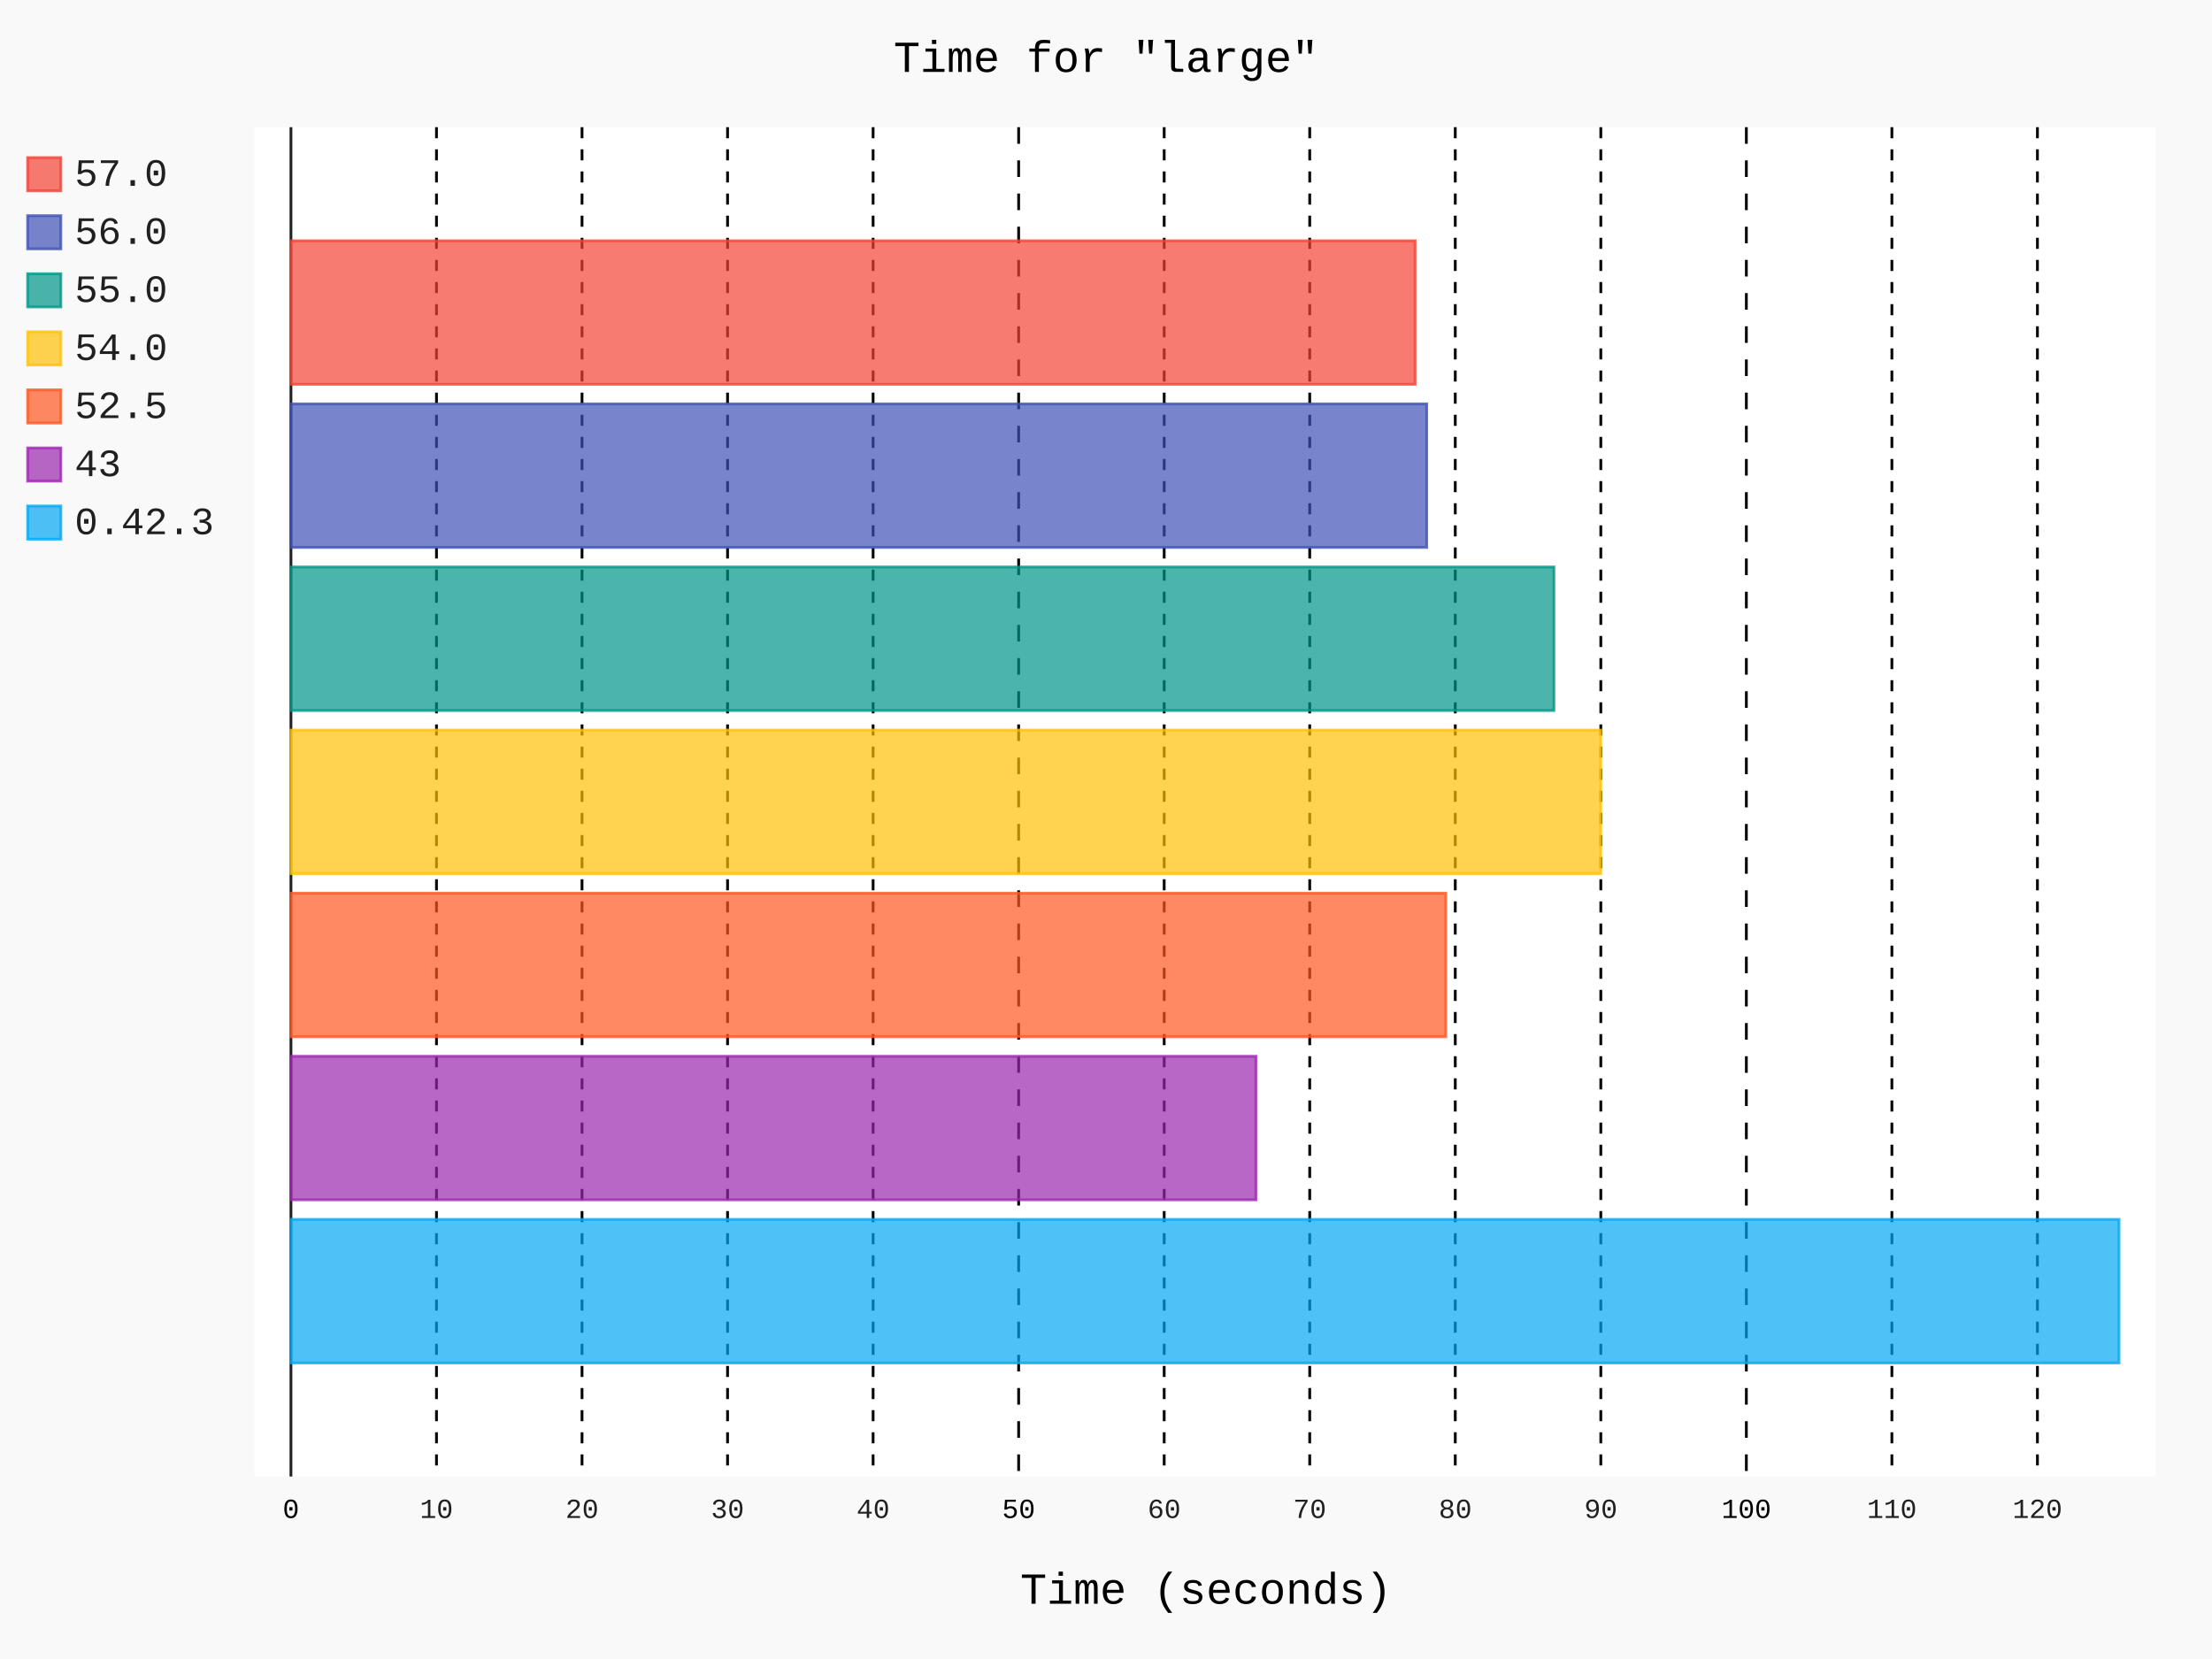
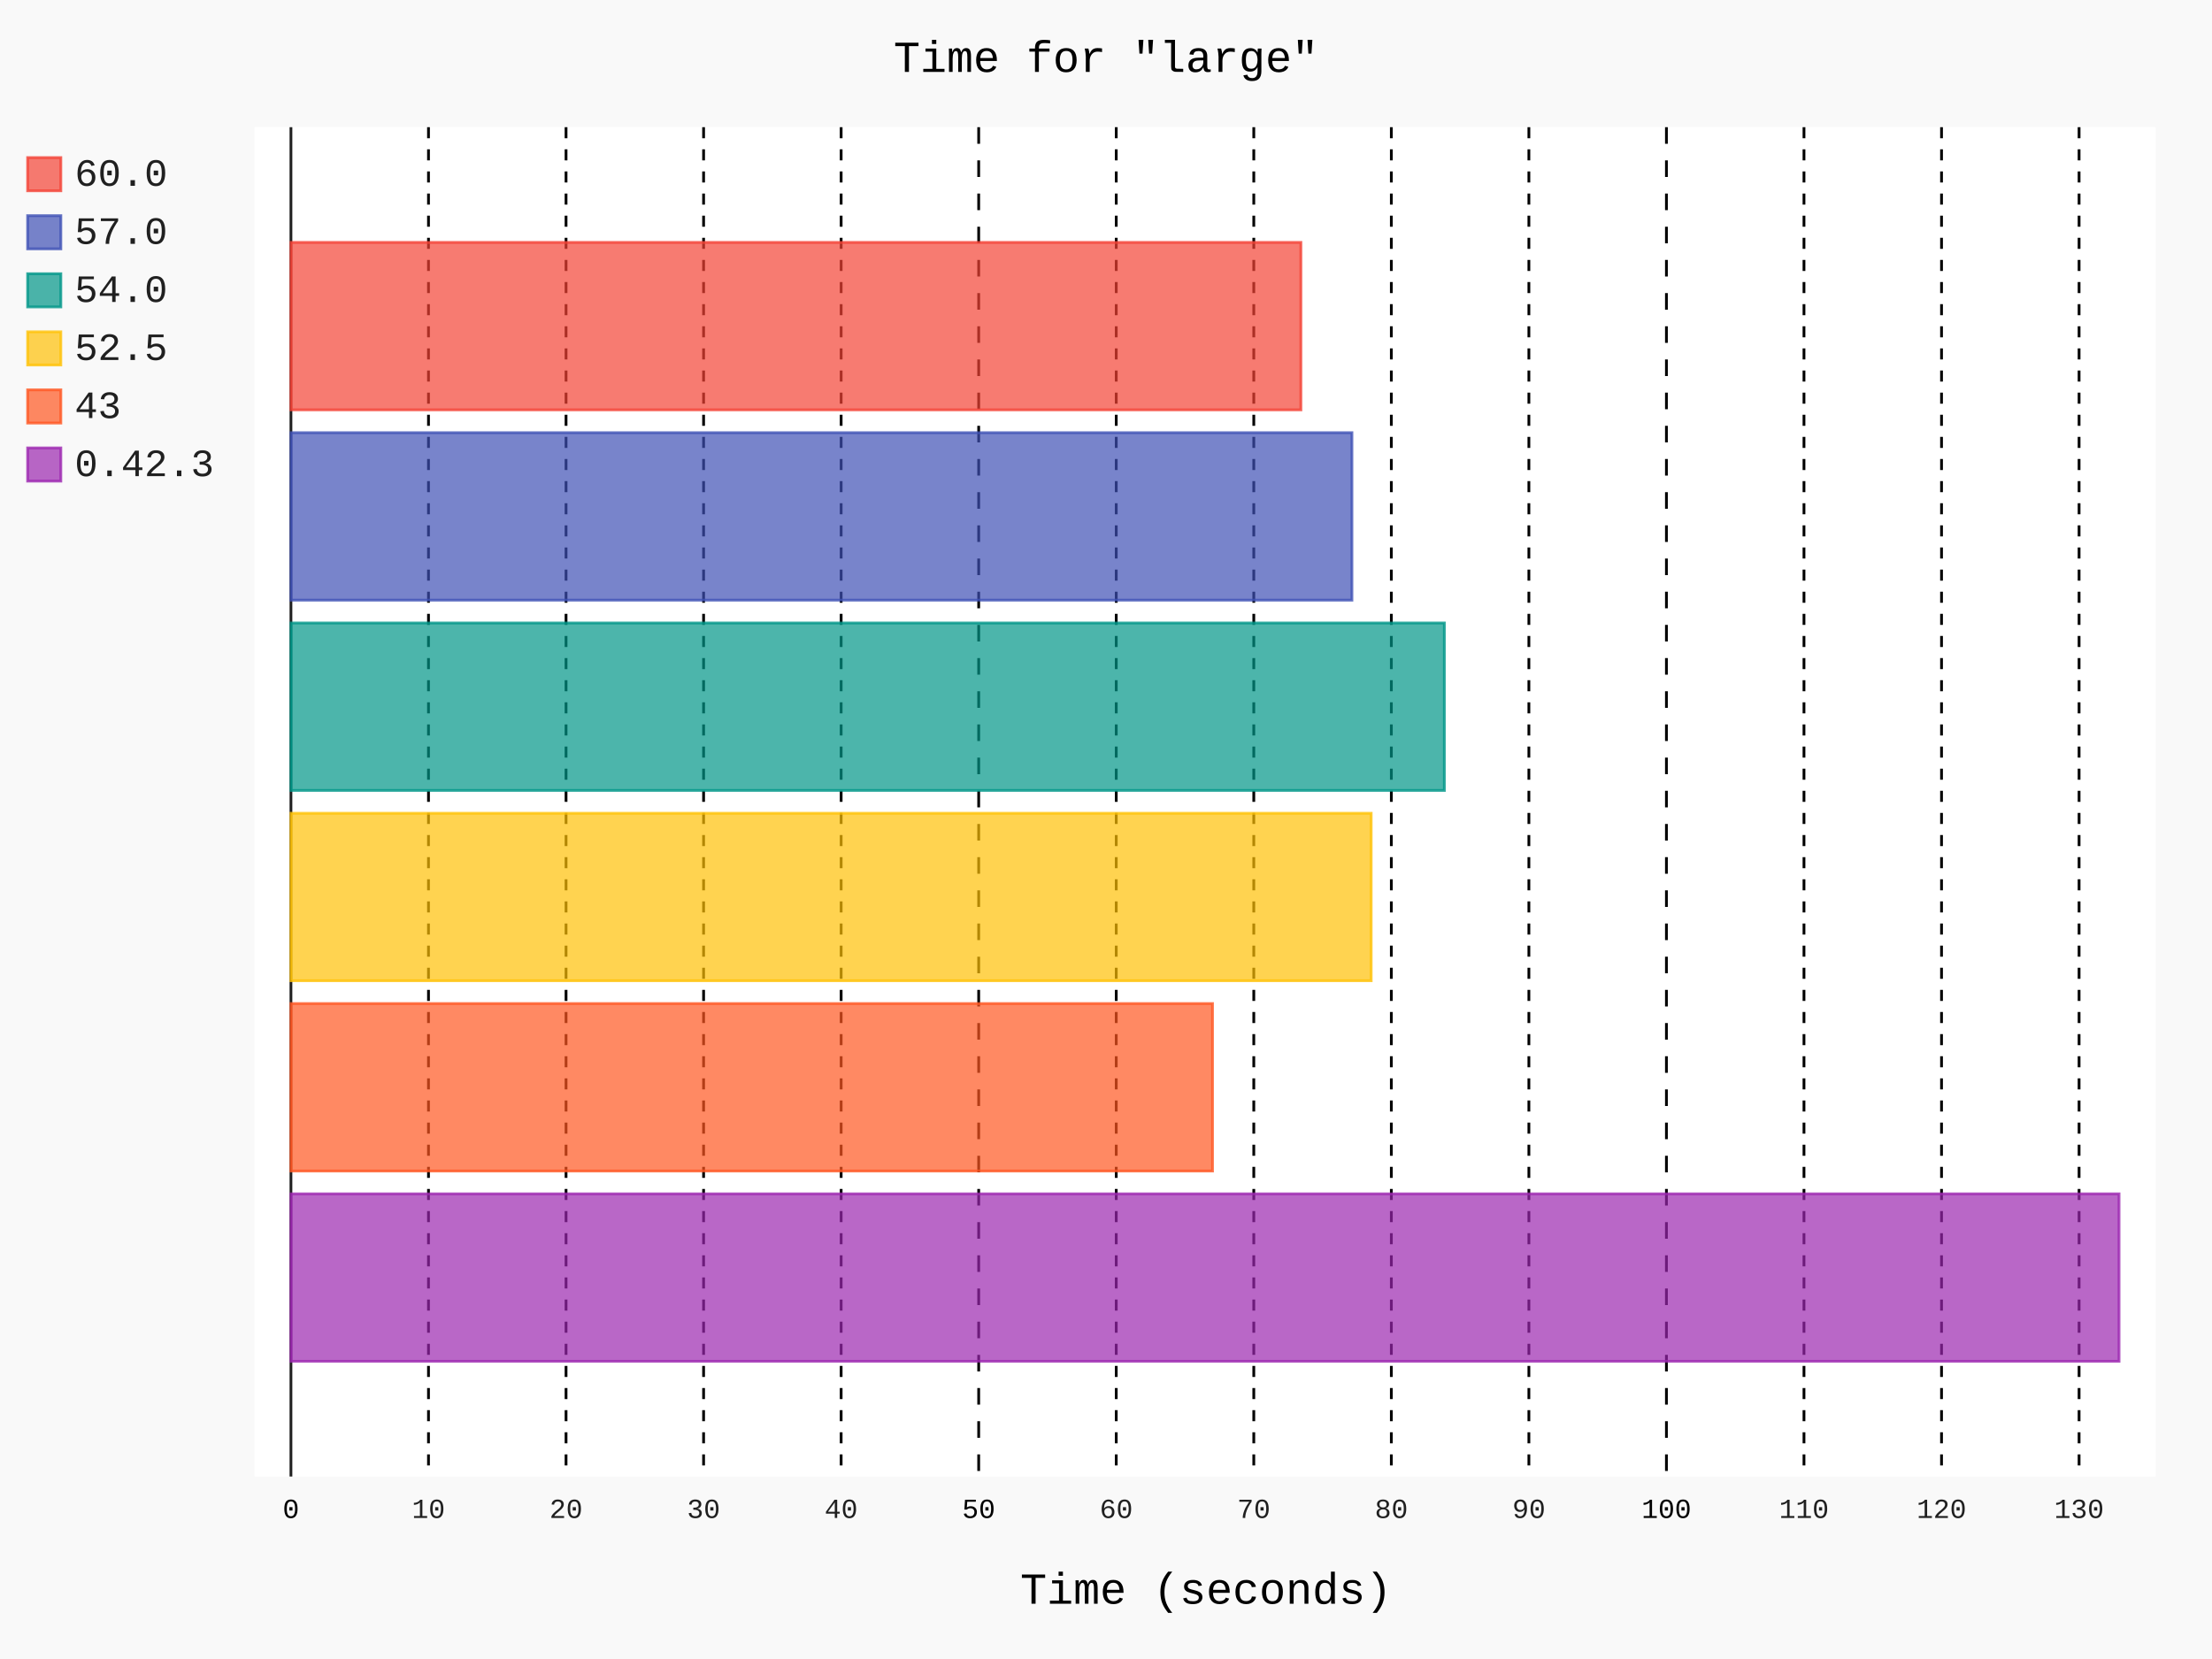
- <svg xmlns="http://www.w3.org/2000/svg" id="chart-16bca5ed-d614-40c2-b9b6-b4c55c9fcf4f" class="pygal-chart" viewBox="0 0 800 600">
+ <svg xmlns="http://www.w3.org/2000/svg" id="chart-e4819c02-4a51-4e0d-9d1f-bd1179158457" class="pygal-chart" viewBox="0 0 800 600">
  <defs>
-     <style type="text/css">#chart-16bca5ed-d614-40c2-b9b6-b4c55c9fcf4f{-webkit-user-select:none;-webkit-font-smoothing:antialiased;font-family:Consolas,"Liberation Mono",Menlo,Courier,monospace}#chart-16bca5ed-d614-40c2-b9b6-b4c55c9fcf4f .title{font-family:Consolas,"Liberation Mono",Menlo,Courier,monospace;font-size:16px}#chart-16bca5ed-d614-40c2-b9b6-b4c55c9fcf4f .legends .legend text{font-family:Consolas,"Liberation Mono",Menlo,Courier,monospace;font-size:14px}#chart-16bca5ed-d614-40c2-b9b6-b4c55c9fcf4f .axis text{font-family:Consolas,"Liberation Mono",Menlo,Courier,monospace;font-size:10px}#chart-16bca5ed-d614-40c2-b9b6-b4c55c9fcf4f .axis text.major{font-family:Consolas,"Liberation Mono",Menlo,Courier,monospace;font-size:10px}#chart-16bca5ed-d614-40c2-b9b6-b4c55c9fcf4f .text-overlay text.value{font-family:Consolas,"Liberation Mono",Menlo,Courier,monospace;font-size:16px}#chart-16bca5ed-d614-40c2-b9b6-b4c55c9fcf4f .text-overlay text.label{font-family:Consolas,"Liberation Mono",Menlo,Courier,monospace;font-size:10px}#chart-16bca5ed-d614-40c2-b9b6-b4c55c9fcf4f .tooltip{font-family:Consolas,"Liberation Mono",Menlo,Courier,monospace;font-size:14px}#chart-16bca5ed-d614-40c2-b9b6-b4c55c9fcf4f text.no_data{font-family:Consolas,"Liberation Mono",Menlo,Courier,monospace;font-size:64px}
- #chart-16bca5ed-d614-40c2-b9b6-b4c55c9fcf4f{background-color:rgba(249,249,249,1)}#chart-16bca5ed-d614-40c2-b9b6-b4c55c9fcf4f path,#chart-16bca5ed-d614-40c2-b9b6-b4c55c9fcf4f line,#chart-16bca5ed-d614-40c2-b9b6-b4c55c9fcf4f rect,#chart-16bca5ed-d614-40c2-b9b6-b4c55c9fcf4f circle{-webkit-transition:150ms;-moz-transition:150ms;transition:150ms}#chart-16bca5ed-d614-40c2-b9b6-b4c55c9fcf4f .graph &gt; .background{fill:rgba(249,249,249,1)}#chart-16bca5ed-d614-40c2-b9b6-b4c55c9fcf4f .plot &gt; .background{fill:rgba(255,255,255,1)}#chart-16bca5ed-d614-40c2-b9b6-b4c55c9fcf4f .graph{fill:rgba(0,0,0,.87)}#chart-16bca5ed-d614-40c2-b9b6-b4c55c9fcf4f text.no_data{fill:rgba(0,0,0,1)}#chart-16bca5ed-d614-40c2-b9b6-b4c55c9fcf4f .title{fill:rgba(0,0,0,1)}#chart-16bca5ed-d614-40c2-b9b6-b4c55c9fcf4f .legends .legend text{fill:rgba(0,0,0,.87)}#chart-16bca5ed-d614-40c2-b9b6-b4c55c9fcf4f .legends .legend:hover text{fill:rgba(0,0,0,1)}#chart-16bca5ed-d614-40c2-b9b6-b4c55c9fcf4f .axis .line{stroke:rgba(0,0,0,1)}#chart-16bca5ed-d614-40c2-b9b6-b4c55c9fcf4f .axis .guide.line{stroke:rgba(0,0,0,.54)}#chart-16bca5ed-d614-40c2-b9b6-b4c55c9fcf4f .axis .major.line{stroke:rgba(0,0,0,.87)}#chart-16bca5ed-d614-40c2-b9b6-b4c55c9fcf4f .axis text.major{fill:rgba(0,0,0,1)}#chart-16bca5ed-d614-40c2-b9b6-b4c55c9fcf4f .axis.y .guides:hover .guide.line,#chart-16bca5ed-d614-40c2-b9b6-b4c55c9fcf4f .line-graph .axis.x .guides:hover .guide.line,#chart-16bca5ed-d614-40c2-b9b6-b4c55c9fcf4f .stackedline-graph .axis.x .guides:hover .guide.line,#chart-16bca5ed-d614-40c2-b9b6-b4c55c9fcf4f .xy-graph .axis.x .guides:hover .guide.line{stroke:rgba(0,0,0,1)}#chart-16bca5ed-d614-40c2-b9b6-b4c55c9fcf4f .axis .guides:hover text{fill:rgba(0,0,0,1)}#chart-16bca5ed-d614-40c2-b9b6-b4c55c9fcf4f .reactive{fill-opacity:.7;stroke-opacity:.8;stroke-width:1}#chart-16bca5ed-d614-40c2-b9b6-b4c55c9fcf4f .ci{stroke:rgba(0,0,0,.87)}#chart-16bca5ed-d614-40c2-b9b6-b4c55c9fcf4f .reactive.active,#chart-16bca5ed-d614-40c2-b9b6-b4c55c9fcf4f .active .reactive{fill-opacity:.8;stroke-opacity:.9;stroke-width:4}#chart-16bca5ed-d614-40c2-b9b6-b4c55c9fcf4f .ci .reactive.active{stroke-width:1.5}#chart-16bca5ed-d614-40c2-b9b6-b4c55c9fcf4f .series text{fill:rgba(0,0,0,1)}#chart-16bca5ed-d614-40c2-b9b6-b4c55c9fcf4f .tooltip rect{fill:rgba(255,255,255,1);stroke:rgba(0,0,0,1);-webkit-transition:opacity 150ms;-moz-transition:opacity 150ms;transition:opacity 150ms}#chart-16bca5ed-d614-40c2-b9b6-b4c55c9fcf4f .tooltip .label{fill:rgba(0,0,0,.87)}#chart-16bca5ed-d614-40c2-b9b6-b4c55c9fcf4f .tooltip .label{fill:rgba(0,0,0,.87)}#chart-16bca5ed-d614-40c2-b9b6-b4c55c9fcf4f .tooltip .legend{font-size:.8em;fill:rgba(0,0,0,.54)}#chart-16bca5ed-d614-40c2-b9b6-b4c55c9fcf4f .tooltip .x_label{font-size:.6em;fill:rgba(0,0,0,1)}#chart-16bca5ed-d614-40c2-b9b6-b4c55c9fcf4f .tooltip .xlink{font-size:.5em;text-decoration:underline}#chart-16bca5ed-d614-40c2-b9b6-b4c55c9fcf4f .tooltip .value{font-size:1.5em}#chart-16bca5ed-d614-40c2-b9b6-b4c55c9fcf4f .bound{font-size:.5em}#chart-16bca5ed-d614-40c2-b9b6-b4c55c9fcf4f .max-value{font-size:.75em;fill:rgba(0,0,0,.54)}#chart-16bca5ed-d614-40c2-b9b6-b4c55c9fcf4f .map-element{fill:rgba(255,255,255,1);stroke:rgba(0,0,0,.54) !important}#chart-16bca5ed-d614-40c2-b9b6-b4c55c9fcf4f .map-element .reactive{fill-opacity:inherit;stroke-opacity:inherit}#chart-16bca5ed-d614-40c2-b9b6-b4c55c9fcf4f .color-0,#chart-16bca5ed-d614-40c2-b9b6-b4c55c9fcf4f .color-0 a:visited{stroke:#F44336;fill:#F44336}#chart-16bca5ed-d614-40c2-b9b6-b4c55c9fcf4f .color-1,#chart-16bca5ed-d614-40c2-b9b6-b4c55c9fcf4f .color-1 a:visited{stroke:#3F51B5;fill:#3F51B5}#chart-16bca5ed-d614-40c2-b9b6-b4c55c9fcf4f .color-2,#chart-16bca5ed-d614-40c2-b9b6-b4c55c9fcf4f .color-2 a:visited{stroke:#009688;fill:#009688}#chart-16bca5ed-d614-40c2-b9b6-b4c55c9fcf4f .color-3,#chart-16bca5ed-d614-40c2-b9b6-b4c55c9fcf4f .color-3 a:visited{stroke:#FFC107;fill:#FFC107}#chart-16bca5ed-d614-40c2-b9b6-b4c55c9fcf4f .color-4,#chart-16bca5ed-d614-40c2-b9b6-b4c55c9fcf4f .color-4 a:visited{stroke:#FF5722;fill:#FF5722}#chart-16bca5ed-d614-40c2-b9b6-b4c55c9fcf4f .color-5,#chart-16bca5ed-d614-40c2-b9b6-b4c55c9fcf4f .color-5 a:visited{stroke:#9C27B0;fill:#9C27B0}#chart-16bca5ed-d614-40c2-b9b6-b4c55c9fcf4f .color-6,#chart-16bca5ed-d614-40c2-b9b6-b4c55c9fcf4f .color-6 a:visited{stroke:#03A9F4;fill:#03A9F4}#chart-16bca5ed-d614-40c2-b9b6-b4c55c9fcf4f .text-overlay .color-0 text{fill:black}#chart-16bca5ed-d614-40c2-b9b6-b4c55c9fcf4f .text-overlay .color-1 text{fill:black}#chart-16bca5ed-d614-40c2-b9b6-b4c55c9fcf4f .text-overlay .color-2 text{fill:black}#chart-16bca5ed-d614-40c2-b9b6-b4c55c9fcf4f .text-overlay .color-3 text{fill:black}#chart-16bca5ed-d614-40c2-b9b6-b4c55c9fcf4f .text-overlay .color-4 text{fill:black}#chart-16bca5ed-d614-40c2-b9b6-b4c55c9fcf4f .text-overlay .color-5 text{fill:black}#chart-16bca5ed-d614-40c2-b9b6-b4c55c9fcf4f .text-overlay .color-6 text{fill:black}
- #chart-16bca5ed-d614-40c2-b9b6-b4c55c9fcf4f text.no_data{text-anchor:middle}#chart-16bca5ed-d614-40c2-b9b6-b4c55c9fcf4f .guide.line{fill:none}#chart-16bca5ed-d614-40c2-b9b6-b4c55c9fcf4f .centered{text-anchor:middle}#chart-16bca5ed-d614-40c2-b9b6-b4c55c9fcf4f .title{text-anchor:middle}#chart-16bca5ed-d614-40c2-b9b6-b4c55c9fcf4f .legends .legend text{fill-opacity:1}#chart-16bca5ed-d614-40c2-b9b6-b4c55c9fcf4f .axis.x text{text-anchor:middle}#chart-16bca5ed-d614-40c2-b9b6-b4c55c9fcf4f .axis.x:not(.web) text[transform]{text-anchor:start}#chart-16bca5ed-d614-40c2-b9b6-b4c55c9fcf4f .axis.x:not(.web) text[transform].backwards{text-anchor:end}#chart-16bca5ed-d614-40c2-b9b6-b4c55c9fcf4f .axis.y text{text-anchor:end}#chart-16bca5ed-d614-40c2-b9b6-b4c55c9fcf4f .axis.y text[transform].backwards{text-anchor:start}#chart-16bca5ed-d614-40c2-b9b6-b4c55c9fcf4f .axis.y2 text{text-anchor:start}#chart-16bca5ed-d614-40c2-b9b6-b4c55c9fcf4f .axis.y2 text[transform].backwards{text-anchor:end}#chart-16bca5ed-d614-40c2-b9b6-b4c55c9fcf4f .axis .guide.line{stroke-dasharray:4,4;stroke:black}#chart-16bca5ed-d614-40c2-b9b6-b4c55c9fcf4f .axis .major.guide.line{stroke-dasharray:6,6;stroke:black}#chart-16bca5ed-d614-40c2-b9b6-b4c55c9fcf4f .horizontal .axis.y .guide.line,#chart-16bca5ed-d614-40c2-b9b6-b4c55c9fcf4f .horizontal .axis.y2 .guide.line,#chart-16bca5ed-d614-40c2-b9b6-b4c55c9fcf4f .vertical .axis.x .guide.line{opacity:0}#chart-16bca5ed-d614-40c2-b9b6-b4c55c9fcf4f .horizontal .axis.always_show .guide.line,#chart-16bca5ed-d614-40c2-b9b6-b4c55c9fcf4f .vertical .axis.always_show .guide.line{opacity:1 !important}#chart-16bca5ed-d614-40c2-b9b6-b4c55c9fcf4f .axis.y .guides:hover .guide.line,#chart-16bca5ed-d614-40c2-b9b6-b4c55c9fcf4f .axis.y2 .guides:hover .guide.line,#chart-16bca5ed-d614-40c2-b9b6-b4c55c9fcf4f .axis.x .guides:hover .guide.line{opacity:1}#chart-16bca5ed-d614-40c2-b9b6-b4c55c9fcf4f .axis .guides:hover text{opacity:1}#chart-16bca5ed-d614-40c2-b9b6-b4c55c9fcf4f .nofill{fill:none}#chart-16bca5ed-d614-40c2-b9b6-b4c55c9fcf4f .subtle-fill{fill-opacity:.2}#chart-16bca5ed-d614-40c2-b9b6-b4c55c9fcf4f .dot{stroke-width:1px;fill-opacity:1;stroke-opacity:1}#chart-16bca5ed-d614-40c2-b9b6-b4c55c9fcf4f .dot.active{stroke-width:5px}#chart-16bca5ed-d614-40c2-b9b6-b4c55c9fcf4f .dot.negative{fill:transparent}#chart-16bca5ed-d614-40c2-b9b6-b4c55c9fcf4f text,#chart-16bca5ed-d614-40c2-b9b6-b4c55c9fcf4f tspan{stroke:none !important}#chart-16bca5ed-d614-40c2-b9b6-b4c55c9fcf4f .series text.active{opacity:1}#chart-16bca5ed-d614-40c2-b9b6-b4c55c9fcf4f .tooltip rect{fill-opacity:.95;stroke-width:.5}#chart-16bca5ed-d614-40c2-b9b6-b4c55c9fcf4f .tooltip text{fill-opacity:1}#chart-16bca5ed-d614-40c2-b9b6-b4c55c9fcf4f .showable{visibility:hidden}#chart-16bca5ed-d614-40c2-b9b6-b4c55c9fcf4f .showable.shown{visibility:visible}#chart-16bca5ed-d614-40c2-b9b6-b4c55c9fcf4f .gauge-background{fill:rgba(229,229,229,1);stroke:none}#chart-16bca5ed-d614-40c2-b9b6-b4c55c9fcf4f .bg-lines{stroke:rgba(249,249,249,1);stroke-width:2px}</style>
+     <style type="text/css">#chart-e4819c02-4a51-4e0d-9d1f-bd1179158457{-webkit-user-select:none;-webkit-font-smoothing:antialiased;font-family:Consolas,"Liberation Mono",Menlo,Courier,monospace}#chart-e4819c02-4a51-4e0d-9d1f-bd1179158457 .title{font-family:Consolas,"Liberation Mono",Menlo,Courier,monospace;font-size:16px}#chart-e4819c02-4a51-4e0d-9d1f-bd1179158457 .legends .legend text{font-family:Consolas,"Liberation Mono",Menlo,Courier,monospace;font-size:14px}#chart-e4819c02-4a51-4e0d-9d1f-bd1179158457 .axis text{font-family:Consolas,"Liberation Mono",Menlo,Courier,monospace;font-size:10px}#chart-e4819c02-4a51-4e0d-9d1f-bd1179158457 .axis text.major{font-family:Consolas,"Liberation Mono",Menlo,Courier,monospace;font-size:10px}#chart-e4819c02-4a51-4e0d-9d1f-bd1179158457 .text-overlay text.value{font-family:Consolas,"Liberation Mono",Menlo,Courier,monospace;font-size:16px}#chart-e4819c02-4a51-4e0d-9d1f-bd1179158457 .text-overlay text.label{font-family:Consolas,"Liberation Mono",Menlo,Courier,monospace;font-size:10px}#chart-e4819c02-4a51-4e0d-9d1f-bd1179158457 .tooltip{font-family:Consolas,"Liberation Mono",Menlo,Courier,monospace;font-size:14px}#chart-e4819c02-4a51-4e0d-9d1f-bd1179158457 text.no_data{font-family:Consolas,"Liberation Mono",Menlo,Courier,monospace;font-size:64px}
+ #chart-e4819c02-4a51-4e0d-9d1f-bd1179158457{background-color:rgba(249,249,249,1)}#chart-e4819c02-4a51-4e0d-9d1f-bd1179158457 path,#chart-e4819c02-4a51-4e0d-9d1f-bd1179158457 line,#chart-e4819c02-4a51-4e0d-9d1f-bd1179158457 rect,#chart-e4819c02-4a51-4e0d-9d1f-bd1179158457 circle{-webkit-transition:150ms;-moz-transition:150ms;transition:150ms}#chart-e4819c02-4a51-4e0d-9d1f-bd1179158457 .graph &gt; .background{fill:rgba(249,249,249,1)}#chart-e4819c02-4a51-4e0d-9d1f-bd1179158457 .plot &gt; .background{fill:rgba(255,255,255,1)}#chart-e4819c02-4a51-4e0d-9d1f-bd1179158457 .graph{fill:rgba(0,0,0,.87)}#chart-e4819c02-4a51-4e0d-9d1f-bd1179158457 text.no_data{fill:rgba(0,0,0,1)}#chart-e4819c02-4a51-4e0d-9d1f-bd1179158457 .title{fill:rgba(0,0,0,1)}#chart-e4819c02-4a51-4e0d-9d1f-bd1179158457 .legends .legend text{fill:rgba(0,0,0,.87)}#chart-e4819c02-4a51-4e0d-9d1f-bd1179158457 .legends .legend:hover text{fill:rgba(0,0,0,1)}#chart-e4819c02-4a51-4e0d-9d1f-bd1179158457 .axis .line{stroke:rgba(0,0,0,1)}#chart-e4819c02-4a51-4e0d-9d1f-bd1179158457 .axis .guide.line{stroke:rgba(0,0,0,.54)}#chart-e4819c02-4a51-4e0d-9d1f-bd1179158457 .axis .major.line{stroke:rgba(0,0,0,.87)}#chart-e4819c02-4a51-4e0d-9d1f-bd1179158457 .axis text.major{fill:rgba(0,0,0,1)}#chart-e4819c02-4a51-4e0d-9d1f-bd1179158457 .axis.y .guides:hover .guide.line,#chart-e4819c02-4a51-4e0d-9d1f-bd1179158457 .line-graph .axis.x .guides:hover .guide.line,#chart-e4819c02-4a51-4e0d-9d1f-bd1179158457 .stackedline-graph .axis.x .guides:hover .guide.line,#chart-e4819c02-4a51-4e0d-9d1f-bd1179158457 .xy-graph .axis.x .guides:hover .guide.line{stroke:rgba(0,0,0,1)}#chart-e4819c02-4a51-4e0d-9d1f-bd1179158457 .axis .guides:hover text{fill:rgba(0,0,0,1)}#chart-e4819c02-4a51-4e0d-9d1f-bd1179158457 .reactive{fill-opacity:.7;stroke-opacity:.8;stroke-width:1}#chart-e4819c02-4a51-4e0d-9d1f-bd1179158457 .ci{stroke:rgba(0,0,0,.87)}#chart-e4819c02-4a51-4e0d-9d1f-bd1179158457 .reactive.active,#chart-e4819c02-4a51-4e0d-9d1f-bd1179158457 .active .reactive{fill-opacity:.8;stroke-opacity:.9;stroke-width:4}#chart-e4819c02-4a51-4e0d-9d1f-bd1179158457 .ci .reactive.active{stroke-width:1.5}#chart-e4819c02-4a51-4e0d-9d1f-bd1179158457 .series text{fill:rgba(0,0,0,1)}#chart-e4819c02-4a51-4e0d-9d1f-bd1179158457 .tooltip rect{fill:rgba(255,255,255,1);stroke:rgba(0,0,0,1);-webkit-transition:opacity 150ms;-moz-transition:opacity 150ms;transition:opacity 150ms}#chart-e4819c02-4a51-4e0d-9d1f-bd1179158457 .tooltip .label{fill:rgba(0,0,0,.87)}#chart-e4819c02-4a51-4e0d-9d1f-bd1179158457 .tooltip .label{fill:rgba(0,0,0,.87)}#chart-e4819c02-4a51-4e0d-9d1f-bd1179158457 .tooltip .legend{font-size:.8em;fill:rgba(0,0,0,.54)}#chart-e4819c02-4a51-4e0d-9d1f-bd1179158457 .tooltip .x_label{font-size:.6em;fill:rgba(0,0,0,1)}#chart-e4819c02-4a51-4e0d-9d1f-bd1179158457 .tooltip .xlink{font-size:.5em;text-decoration:underline}#chart-e4819c02-4a51-4e0d-9d1f-bd1179158457 .tooltip .value{font-size:1.5em}#chart-e4819c02-4a51-4e0d-9d1f-bd1179158457 .bound{font-size:.5em}#chart-e4819c02-4a51-4e0d-9d1f-bd1179158457 .max-value{font-size:.75em;fill:rgba(0,0,0,.54)}#chart-e4819c02-4a51-4e0d-9d1f-bd1179158457 .map-element{fill:rgba(255,255,255,1);stroke:rgba(0,0,0,.54) !important}#chart-e4819c02-4a51-4e0d-9d1f-bd1179158457 .map-element .reactive{fill-opacity:inherit;stroke-opacity:inherit}#chart-e4819c02-4a51-4e0d-9d1f-bd1179158457 .color-0,#chart-e4819c02-4a51-4e0d-9d1f-bd1179158457 .color-0 a:visited{stroke:#F44336;fill:#F44336}#chart-e4819c02-4a51-4e0d-9d1f-bd1179158457 .color-1,#chart-e4819c02-4a51-4e0d-9d1f-bd1179158457 .color-1 a:visited{stroke:#3F51B5;fill:#3F51B5}#chart-e4819c02-4a51-4e0d-9d1f-bd1179158457 .color-2,#chart-e4819c02-4a51-4e0d-9d1f-bd1179158457 .color-2 a:visited{stroke:#009688;fill:#009688}#chart-e4819c02-4a51-4e0d-9d1f-bd1179158457 .color-3,#chart-e4819c02-4a51-4e0d-9d1f-bd1179158457 .color-3 a:visited{stroke:#FFC107;fill:#FFC107}#chart-e4819c02-4a51-4e0d-9d1f-bd1179158457 .color-4,#chart-e4819c02-4a51-4e0d-9d1f-bd1179158457 .color-4 a:visited{stroke:#FF5722;fill:#FF5722}#chart-e4819c02-4a51-4e0d-9d1f-bd1179158457 .color-5,#chart-e4819c02-4a51-4e0d-9d1f-bd1179158457 .color-5 a:visited{stroke:#9C27B0;fill:#9C27B0}#chart-e4819c02-4a51-4e0d-9d1f-bd1179158457 .text-overlay .color-0 text{fill:black}#chart-e4819c02-4a51-4e0d-9d1f-bd1179158457 .text-overlay .color-1 text{fill:black}#chart-e4819c02-4a51-4e0d-9d1f-bd1179158457 .text-overlay .color-2 text{fill:black}#chart-e4819c02-4a51-4e0d-9d1f-bd1179158457 .text-overlay .color-3 text{fill:black}#chart-e4819c02-4a51-4e0d-9d1f-bd1179158457 .text-overlay .color-4 text{fill:black}#chart-e4819c02-4a51-4e0d-9d1f-bd1179158457 .text-overlay .color-5 text{fill:black}
+ #chart-e4819c02-4a51-4e0d-9d1f-bd1179158457 text.no_data{text-anchor:middle}#chart-e4819c02-4a51-4e0d-9d1f-bd1179158457 .guide.line{fill:none}#chart-e4819c02-4a51-4e0d-9d1f-bd1179158457 .centered{text-anchor:middle}#chart-e4819c02-4a51-4e0d-9d1f-bd1179158457 .title{text-anchor:middle}#chart-e4819c02-4a51-4e0d-9d1f-bd1179158457 .legends .legend text{fill-opacity:1}#chart-e4819c02-4a51-4e0d-9d1f-bd1179158457 .axis.x text{text-anchor:middle}#chart-e4819c02-4a51-4e0d-9d1f-bd1179158457 .axis.x:not(.web) text[transform]{text-anchor:start}#chart-e4819c02-4a51-4e0d-9d1f-bd1179158457 .axis.x:not(.web) text[transform].backwards{text-anchor:end}#chart-e4819c02-4a51-4e0d-9d1f-bd1179158457 .axis.y text{text-anchor:end}#chart-e4819c02-4a51-4e0d-9d1f-bd1179158457 .axis.y text[transform].backwards{text-anchor:start}#chart-e4819c02-4a51-4e0d-9d1f-bd1179158457 .axis.y2 text{text-anchor:start}#chart-e4819c02-4a51-4e0d-9d1f-bd1179158457 .axis.y2 text[transform].backwards{text-anchor:end}#chart-e4819c02-4a51-4e0d-9d1f-bd1179158457 .axis .guide.line{stroke-dasharray:4,4;stroke:black}#chart-e4819c02-4a51-4e0d-9d1f-bd1179158457 .axis .major.guide.line{stroke-dasharray:6,6;stroke:black}#chart-e4819c02-4a51-4e0d-9d1f-bd1179158457 .horizontal .axis.y .guide.line,#chart-e4819c02-4a51-4e0d-9d1f-bd1179158457 .horizontal .axis.y2 .guide.line,#chart-e4819c02-4a51-4e0d-9d1f-bd1179158457 .vertical .axis.x .guide.line{opacity:0}#chart-e4819c02-4a51-4e0d-9d1f-bd1179158457 .horizontal .axis.always_show .guide.line,#chart-e4819c02-4a51-4e0d-9d1f-bd1179158457 .vertical .axis.always_show .guide.line{opacity:1 !important}#chart-e4819c02-4a51-4e0d-9d1f-bd1179158457 .axis.y .guides:hover .guide.line,#chart-e4819c02-4a51-4e0d-9d1f-bd1179158457 .axis.y2 .guides:hover .guide.line,#chart-e4819c02-4a51-4e0d-9d1f-bd1179158457 .axis.x .guides:hover .guide.line{opacity:1}#chart-e4819c02-4a51-4e0d-9d1f-bd1179158457 .axis .guides:hover text{opacity:1}#chart-e4819c02-4a51-4e0d-9d1f-bd1179158457 .nofill{fill:none}#chart-e4819c02-4a51-4e0d-9d1f-bd1179158457 .subtle-fill{fill-opacity:.2}#chart-e4819c02-4a51-4e0d-9d1f-bd1179158457 .dot{stroke-width:1px;fill-opacity:1;stroke-opacity:1}#chart-e4819c02-4a51-4e0d-9d1f-bd1179158457 .dot.active{stroke-width:5px}#chart-e4819c02-4a51-4e0d-9d1f-bd1179158457 .dot.negative{fill:transparent}#chart-e4819c02-4a51-4e0d-9d1f-bd1179158457 text,#chart-e4819c02-4a51-4e0d-9d1f-bd1179158457 tspan{stroke:none !important}#chart-e4819c02-4a51-4e0d-9d1f-bd1179158457 .series text.active{opacity:1}#chart-e4819c02-4a51-4e0d-9d1f-bd1179158457 .tooltip rect{fill-opacity:.95;stroke-width:.5}#chart-e4819c02-4a51-4e0d-9d1f-bd1179158457 .tooltip text{fill-opacity:1}#chart-e4819c02-4a51-4e0d-9d1f-bd1179158457 .showable{visibility:hidden}#chart-e4819c02-4a51-4e0d-9d1f-bd1179158457 .showable.shown{visibility:visible}#chart-e4819c02-4a51-4e0d-9d1f-bd1179158457 .gauge-background{fill:rgba(229,229,229,1);stroke:none}#chart-e4819c02-4a51-4e0d-9d1f-bd1179158457 .bg-lines{stroke:rgba(249,249,249,1);stroke-width:2px}</style>
  </defs>
  <g class="graph horizontalbar-graph horizontal">
    <rect x="0" y="0" width="800" height="600" class="background" />
    <g transform="translate(92, 46)" class="plot">
      <rect x="0" y="0" width="687.6" height="488" class="background" />
      <g class="axis x always_show">
        <g class="guides">
          <path d="M13.223 0 v488" class="axis major line" />
          <text x="13.223" y="503.0" class="major">0</text>
        </g>
        <g class="guides">
-           <path d="M65.86 0 v488" class="guide line" />
-           <text x="65.86" y="503.0" class="">10</text>
+           <path d="M62.97 0 v488" class="guide line" />
+           <text x="62.97" y="503.0" class="">10</text>
        </g>
        <g class="guides">
-           <path d="M118.497 0 v488" class="guide line" />
-           <text x="118.497" y="503.0" class="">20</text>
+           <path d="M112.716 0 v488" class="guide line" />
+           <text x="112.716" y="503.0" class="">20</text>
        </g>
        <g class="guides">
-           <path d="M171.133 0 v488" class="guide line" />
-           <text x="171.133" y="503.0" class="">30</text>
+           <path d="M162.463 0 v488" class="guide line" />
+           <text x="162.463" y="503.0" class="">30</text>
        </g>
        <g class="guides">
-           <path d="M223.77 0 v488" class="guide line" />
-           <text x="223.77" y="503.0" class="">40</text>
+           <path d="M212.209 0 v488" class="guide line" />
+           <text x="212.209" y="503.0" class="">40</text>
        </g>
        <g class="guides">
-           <path d="M276.407 0 v488" class="major guide line" />
-           <text x="276.407" y="503.0" class="major">50</text>
+           <path d="M261.956 0 v488" class="major guide line" />
+           <text x="261.956" y="503.0" class="major">50</text>
        </g>
        <g class="guides">
-           <path d="M329.044 0 v488" class="guide line" />
-           <text x="329.044" y="503.0" class="">60</text>
+           <path d="M311.702 0 v488" class="guide line" />
+           <text x="311.702" y="503.0" class="">60</text>
        </g>
        <g class="guides">
-           <path d="M381.68 0 v488" class="guide line" />
-           <text x="381.68" y="503.0" class="">70</text>
+           <path d="M361.449 0 v488" class="guide line" />
+           <text x="361.449" y="503.0" class="">70</text>
        </g>
        <g class="guides">
-           <path d="M434.317 0 v488" class="guide line" />
-           <text x="434.317" y="503.0" class="">80</text>
+           <path d="M411.195 0 v488" class="guide line" />
+           <text x="411.195" y="503.0" class="">80</text>
        </g>
        <g class="guides">
-           <path d="M486.954 0 v488" class="guide line" />
-           <text x="486.954" y="503.0" class="">90</text>
+           <path d="M460.942 0 v488" class="guide line" />
+           <text x="460.942" y="503.0" class="">90</text>
        </g>
        <g class="guides">
-           <path d="M539.591 0 v488" class="major guide line" />
-           <text x="539.591" y="503.0" class="major">100</text>
+           <path d="M510.688 0 v488" class="major guide line" />
+           <text x="510.688" y="503.0" class="major">100</text>
        </g>
        <g class="guides">
-           <path d="M592.227 0 v488" class="guide line" />
-           <text x="592.227" y="503.0" class="">110</text>
+           <path d="M560.435 0 v488" class="guide line" />
+           <text x="560.435" y="503.0" class="">110</text>
        </g>
        <g class="guides">
-           <path d="M644.864 0 v488" class="guide line" />
-           <text x="644.864" y="503.0" class="">120</text>
+           <path d="M610.181 0 v488" class="guide line" />
+           <text x="610.181" y="503.0" class="">120</text>
        </g>
-       </g>
-       <g class="series serie-6 color-6">
-         <g class="bars">
-           <g class="bar">
-             <rect x="13.223" y="395.012" rx="0" ry="0" width="661.154" height="51.91" class="rect reactive tooltip-trigger" />
-           </g>
+         <g class="guides">
+           <path d="M659.928 0 v488" class="guide line" />
+           <text x="659.928" y="503.0" class="">130</text>
        </g>
      </g>
      <g class="series serie-5 color-5">
        <g class="bars">
          <g class="bar">
-             <rect x="13.223" y="336.023" rx="0" ry="0" width="348.996" height="51.91" class="rect reactive tooltip-trigger" />
+             <rect x="13.223" y="385.77" rx="0" ry="0" width="661.154" height="60.562" class="rect reactive tooltip-trigger" />
          </g>
        </g>
      </g>
      <g class="series serie-4 color-4">
        <g class="bars">
          <g class="bar">
-             <rect x="13.223" y="277.034" rx="0" ry="0" width="417.67" height="51.91" class="rect reactive tooltip-trigger" />
+             <rect x="13.223" y="316.95" rx="0" ry="0" width="333.296" height="60.562" class="rect reactive tooltip-trigger" />
          </g>
        </g>
      </g>
      <g class="series serie-3 color-3">
        <g class="bars">
          <g class="bar">
-             <rect x="13.223" y="218.045" rx="0" ry="0" width="473.707" height="51.91" class="rect reactive tooltip-trigger" />
+             <rect x="13.223" y="248.129" rx="0" ry="0" width="390.683" height="60.562" class="rect reactive tooltip-trigger" />
          </g>
        </g>
      </g>
      <g class="series serie-2 color-2">
        <g class="bars">
          <g class="bar">
-             <rect x="13.223" y="159.056" rx="0" ry="0" width="456.771" height="51.91" class="rect reactive tooltip-trigger" />
+             <rect x="13.223" y="179.309" rx="0" ry="0" width="417.151" height="60.562" class="rect reactive tooltip-trigger" />
          </g>
        </g>
      </g>
      <g class="series serie-1 color-1">
        <g class="bars">
          <g class="bar">
-             <rect x="13.223" y="100.067" rx="0" ry="0" width="410.774" height="51.91" class="rect reactive tooltip-trigger" />
+             <rect x="13.223" y="110.488" rx="0" ry="0" width="383.714" height="60.562" class="rect reactive tooltip-trigger" />
          </g>
        </g>
      </g>
      <g class="series serie-0 color-0">
        <g class="bars">
          <g class="bar">
-             <rect x="13.223" y="41.078" rx="0" ry="0" width="406.572" height="51.91" class="rect reactive tooltip-trigger" />
+             <rect x="13.223" y="41.668" rx="0" ry="0" width="365.256" height="60.562" class="rect reactive tooltip-trigger" />
          </g>
        </g>
      </g>
    </g>
    <g class="titles">
      <text x="400.0" y="26" class="title plot_title">Time for "large"</text>
      <text x="436.2" y="580" class="title">Time (seconds)</text>
    </g>
    <g transform="translate(92, 46)" class="plot overlay">
-       <g class="series serie-6 color-6" />
      <g class="series serie-5 color-5" />
      <g class="series serie-4 color-4" />
      <g class="series serie-3 color-3" />
      <g class="series serie-2 color-2" />
      <g class="series serie-1 color-1" />
      <g class="series serie-0 color-0" />
    </g>
    <g transform="translate(92, 46)" class="plot text-overlay">
-       <g class="series serie-6 color-6" />
      <g class="series serie-5 color-5" />
      <g class="series serie-4 color-4" />
      <g class="series serie-3 color-3" />
      <g class="series serie-2 color-2" />
      <g class="series serie-1 color-1" />
      <g class="series serie-0 color-0" />
    </g>
    <g transform="translate(92, 46)" class="plot tooltip-overlay">
      <g transform="translate(0 0)" style="opacity: 0" class="tooltip">
        <rect rx="0" ry="0" width="0" height="0" class="tooltip-box" />
        <g class="text" />
      </g>
    </g>
    <g transform="translate(10, 56)" class="legends">
      <g id="activate-serie-0" class="legend reactive activate-serie">
        <rect x="0.0" y="1.0" width="12" height="12" class="color-0 reactive" />
-         <text x="17.0" y="11.2">57.0</text>
+         <text x="17.0" y="11.2">60.0</text>
      </g>
      <g id="activate-serie-1" class="legend reactive activate-serie">
        <rect x="0.0" y="22.0" width="12" height="12" class="color-1 reactive" />
-         <text x="17.0" y="32.2">56.0</text>
+         <text x="17.0" y="32.2">57.0</text>
      </g>
      <g id="activate-serie-2" class="legend reactive activate-serie">
        <rect x="0.0" y="43.0" width="12" height="12" class="color-2 reactive" />
-         <text x="17.0" y="53.2">55.0</text>
+         <text x="17.0" y="53.2">54.0</text>
      </g>
      <g id="activate-serie-3" class="legend reactive activate-serie">
        <rect x="0.0" y="64.0" width="12" height="12" class="color-3 reactive" />
-         <text x="17.0" y="74.2">54.0</text>
+         <text x="17.0" y="74.2">52.5</text>
      </g>
      <g id="activate-serie-4" class="legend reactive activate-serie">
        <rect x="0.0" y="85.0" width="12" height="12" class="color-4 reactive" />
-         <text x="17.0" y="95.2">52.5</text>
+         <text x="17.0" y="95.2">43</text>
      </g>
      <g id="activate-serie-5" class="legend reactive activate-serie">
        <rect x="0.0" y="106.0" width="12" height="12" class="color-5 reactive" />
-         <text x="17.0" y="116.2">43</text>
-       </g>
-       <g id="activate-serie-6" class="legend reactive activate-serie">
-         <rect x="0.0" y="127.0" width="12" height="12" class="color-6 reactive" />
-         <text x="17.0" y="137.2">0.42.3</text>
+         <text x="17.0" y="116.2">0.42.3</text>
      </g>
    </g>
    <g transform="translate(790, 56)" class="legends" />
  </g>
</svg>
